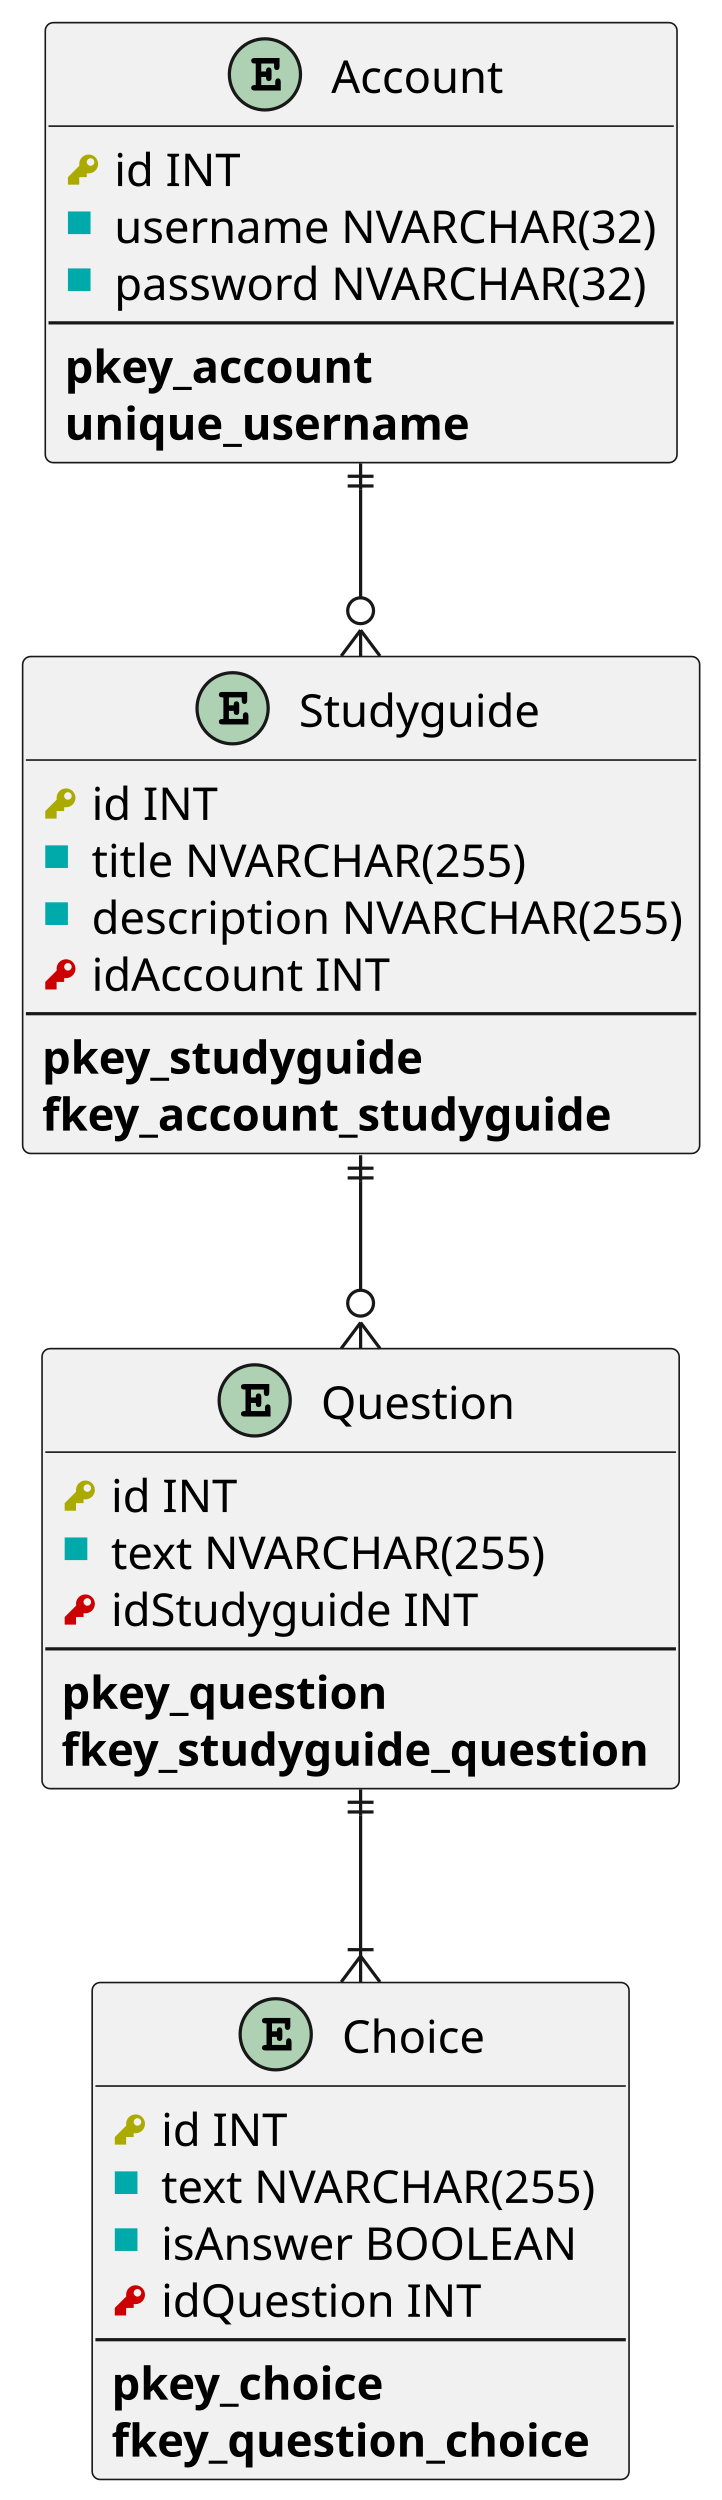
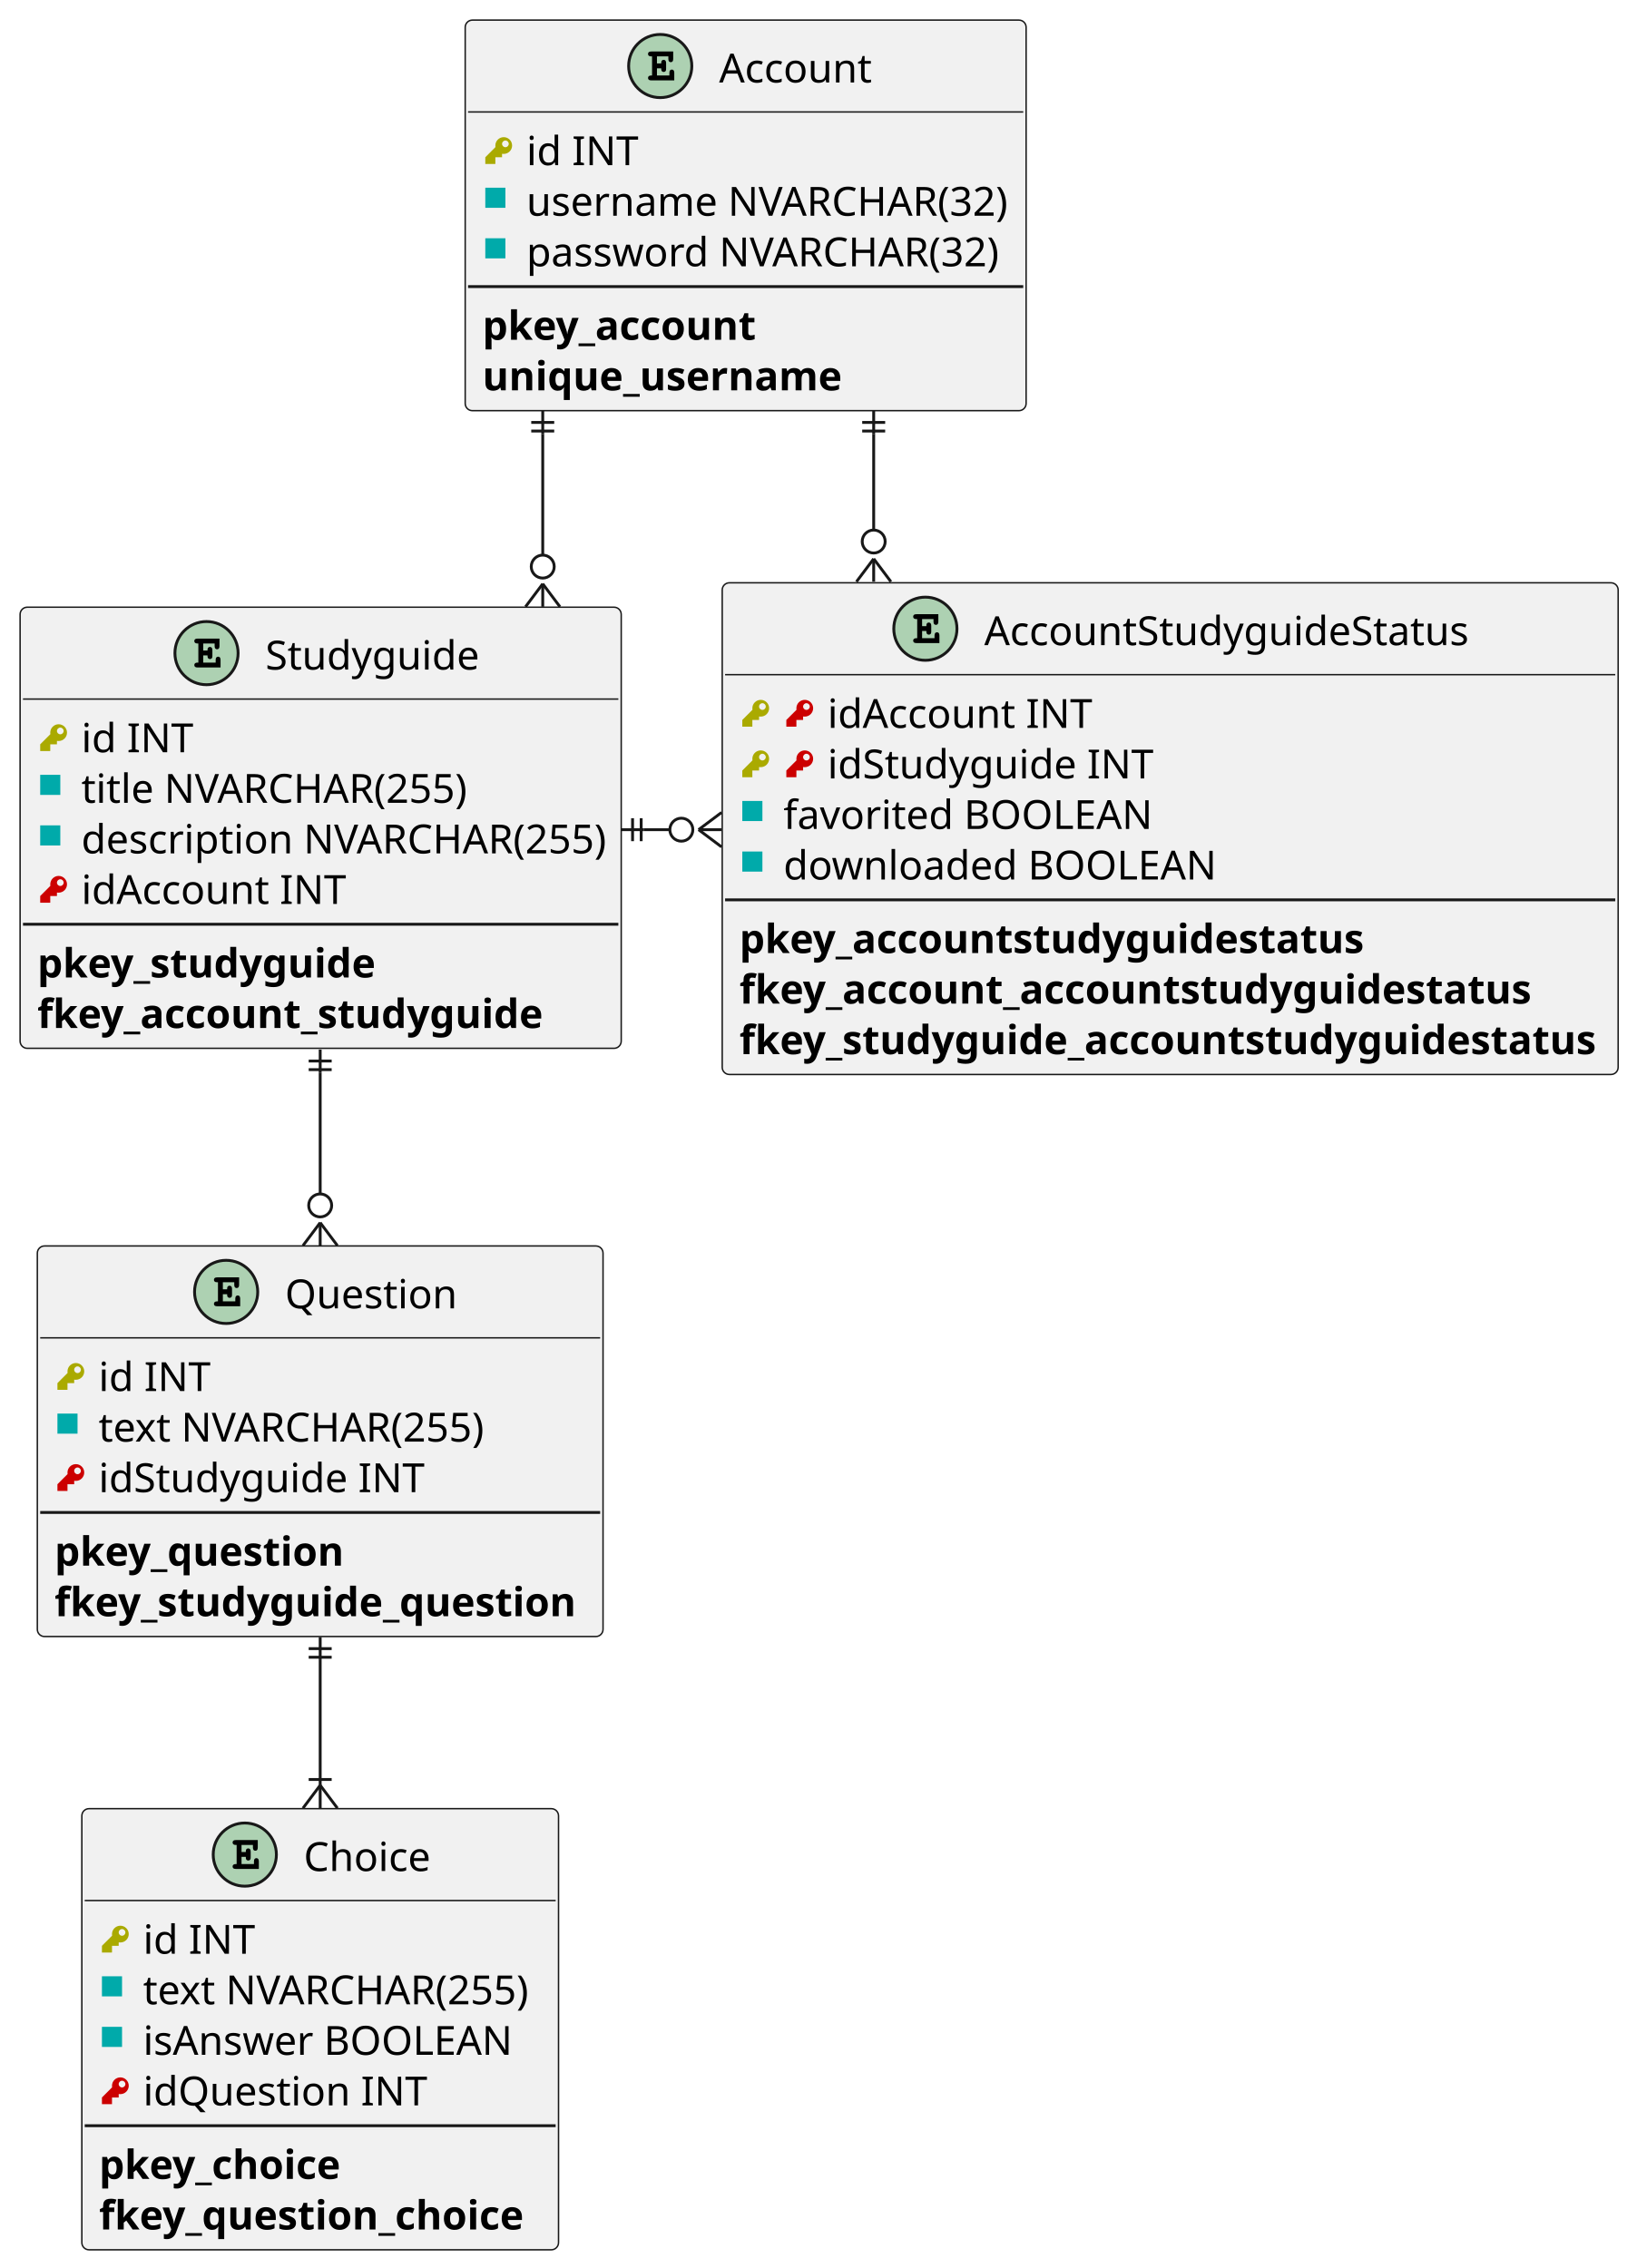
- <svg xmlns="http://www.w3.org/2000/svg" contentStyleType="text/css" height="773px" preserveAspectRatio="none" style="width:223px;height:773px;background:#FFFFFF;" version="1.1" viewBox="0 0 223 773" width="223px" zoomAndPan="magnify">
+ <svg xmlns="http://www.w3.org/2000/svg" contentStyleType="text/css" height="790px" preserveAspectRatio="none" style="width:570px;height:790px;background:#FFFFFF;" version="1.1" viewBox="0 0 570 790" width="570px" zoomAndPan="magnify">
  <defs />
  <g>
    <g id="elem_Account">
-       <rect codeLine="7" fill="#F1F1F1" height="136.047" id="Account" rx="2.5" ry="2.5" style="stroke:#181818;stroke-width:0.5;" width="195.333" x="14" y="7" />
-       <ellipse cx="81.917" cy="23" fill="#ADD1B2" rx="11" ry="11" style="stroke:#181818;stroke-width:1.0;" />
-       <path d="M80.776,23.797 L80.776,26.297 L85.104,26.297 L85.104,25.375 Q85.104,24.766 85.338,24.5 Q85.588,24.234 85.963,24.234 Q86.338,24.234 86.573,24.5 Q86.807,24.766 86.807,25.375 L86.807,28 L78.807,28 Q78.182,28 77.917,27.766 Q77.667,27.531 77.667,27.141 Q77.667,26.766 77.932,26.531 Q78.198,26.297 78.807,26.297 L79.073,26.297 L79.073,19.641 L78.807,19.641 Q78.182,19.641 77.917,19.406 Q77.667,19.172 77.667,18.781 Q77.667,18.406 77.917,18.172 Q78.182,17.938 78.807,17.938 L86.432,17.938 L86.432,20.531 Q86.432,21.141 86.198,21.406 Q85.979,21.656 85.588,21.656 Q85.213,21.656 84.979,21.406 Q84.745,21.141 84.745,20.531 L84.745,19.641 L80.776,19.641 L80.776,22.094 L82.26,22.094 Q82.26,21.438 82.385,21.25 Q82.651,20.844 83.12,20.844 Q83.495,20.844 83.729,21.109 Q83.963,21.359 83.963,21.969 L83.963,23.938 Q83.963,24.484 83.838,24.672 Q83.573,25.062 83.12,25.062 Q82.651,25.062 82.385,24.656 Q82.26,24.469 82.26,23.797 L80.776,23.797 Z " fill="#000000" />
-       <text fill="#000000" font-family="sans-serif" font-size="14" lengthAdjust="spacing" textLength="51" x="102.417" y="28.729">Account</text>
-       <line style="stroke:#181818;stroke-width:0.5;" x1="15" x2="208.333" y1="39" y2="39" />
-       <path d="M27.417,47.776 C25.807,47.776 24.5,49.083 24.5,50.693 C24.5,50.879 24.5,51.066 24.535,51.241 L21,54.776 L21,57.109 L24.5,57.109 L24.5,54.776 L26.833,54.776 L26.833,53.609 L26.868,53.574 C27.043,53.609 27.23,53.609 27.417,53.609 C29.027,53.609 30.333,52.303 30.333,50.693 C30.333,49.083 29.027,47.776 27.417,47.776 M28,48.943 C28.642,48.943 29.167,49.468 29.167,50.109 C29.167,50.751 28.642,51.276 28,51.276 C27.358,51.276 26.833,50.751 26.833,50.109 C26.833,49.468 27.358,48.943 28,48.943 " fill="#AAAA00" style="stroke:;stroke-width:0.0;stroke-dasharray:;" />
-       <text fill="#000000" font-family="sans-serif" font-size="14" lengthAdjust="spacing" textLength="36" x="35.333" y="57.533">id INT</text>
-       <path d="M21,65.385 L21,72.385 L28,72.385 L28,65.385 L21,65.385 " fill="#00AAAA" style="stroke:;stroke-width:0.0;stroke-dasharray:;" />
-       <text fill="#000000" font-family="sans-serif" font-size="14" lengthAdjust="spacing" textLength="168" x="35.333" y="75.143">username NVARCHAR(32)</text>
-       <path d="M21,82.995 L21,89.995 L28,89.995 L28,82.995 L21,82.995 " fill="#00AAAA" style="stroke:;stroke-width:0.0;stroke-dasharray:;" />
-       <text fill="#000000" font-family="sans-serif" font-size="14" lengthAdjust="spacing" textLength="165" x="35.333" y="92.752">password NVARCHAR(32)</text>
-       <line style="stroke:#181818;stroke-width:1.0;" x1="15" x2="208.333" y1="99.828" y2="99.828" />
-       <text fill="#000000" font-family="sans-serif" font-size="14" font-weight="bold" lengthAdjust="spacing" textLength="97" x="20" y="118.361">pkey_account</text>
-       <text fill="#000000" font-family="sans-serif" font-size="14" font-weight="bold" lengthAdjust="spacing" textLength="127" x="20" y="135.971">unique_username</text>
+       <rect codeLine="7" fill="#F1F1F1" height="136.047" id="Account" rx="2.5" ry="2.5" style="stroke:#181818;stroke-width:0.5;" width="195.333" x="162" y="7" />
+       <ellipse cx="229.917" cy="23" fill="#ADD1B2" rx="11" ry="11" style="stroke:#181818;stroke-width:1.0;" />
+       <path d="M228.776,23.797 L228.776,26.297 L233.104,26.297 L233.104,25.375 Q233.104,24.766 233.339,24.5 Q233.589,24.234 233.964,24.234 Q234.339,24.234 234.573,24.5 Q234.807,24.766 234.807,25.375 L234.807,28 L226.807,28 Q226.182,28 225.917,27.766 Q225.667,27.531 225.667,27.141 Q225.667,26.766 225.932,26.531 Q226.198,26.297 226.807,26.297 L227.073,26.297 L227.073,19.641 L226.807,19.641 Q226.182,19.641 225.917,19.406 Q225.667,19.172 225.667,18.781 Q225.667,18.406 225.917,18.172 Q226.182,17.938 226.807,17.938 L234.432,17.938 L234.432,20.531 Q234.432,21.141 234.198,21.406 Q233.979,21.656 233.589,21.656 Q233.214,21.656 232.979,21.406 Q232.745,21.141 232.745,20.531 L232.745,19.641 L228.776,19.641 L228.776,22.094 L230.26,22.094 Q230.26,21.438 230.385,21.25 Q230.651,20.844 231.12,20.844 Q231.495,20.844 231.729,21.109 Q231.964,21.359 231.964,21.969 L231.964,23.938 Q231.964,24.484 231.839,24.672 Q231.573,25.062 231.12,25.062 Q230.651,25.062 230.385,24.656 Q230.26,24.469 230.26,23.797 L228.776,23.797 Z " fill="#000000" />
+       <text fill="#000000" font-family="sans-serif" font-size="14" lengthAdjust="spacing" textLength="51" x="250.417" y="28.729">Account</text>
+       <line style="stroke:#181818;stroke-width:0.5;" x1="163" x2="356.333" y1="39" y2="39" />
+       <path d="M175.417,47.776 C173.807,47.776 172.5,49.083 172.5,50.693 C172.5,50.879 172.5,51.066 172.535,51.241 L169,54.776 L169,57.109 L172.5,57.109 L172.5,54.776 L174.833,54.776 L174.833,53.609 L174.868,53.574 C175.043,53.609 175.23,53.609 175.417,53.609 C177.027,53.609 178.333,52.303 178.333,50.693 C178.333,49.083 177.027,47.776 175.417,47.776 M176,48.943 C176.642,48.943 177.167,49.468 177.167,50.109 C177.167,50.751 176.642,51.276 176,51.276 C175.358,51.276 174.833,50.751 174.833,50.109 C174.833,49.468 175.358,48.943 176,48.943 " fill="#AAAA00" style="stroke:;stroke-width:0.0;stroke-dasharray:;" />
+       <text fill="#000000" font-family="sans-serif" font-size="14" lengthAdjust="spacing" textLength="36" x="183.333" y="57.533">id INT</text>
+       <path d="M169,65.385 L169,72.385 L176,72.385 L176,65.385 L169,65.385 " fill="#00AAAA" style="stroke:;stroke-width:0.0;stroke-dasharray:;" />
+       <text fill="#000000" font-family="sans-serif" font-size="14" lengthAdjust="spacing" textLength="168" x="183.333" y="75.143">username NVARCHAR(32)</text>
+       <path d="M169,82.995 L169,89.995 L176,89.995 L176,82.995 L169,82.995 " fill="#00AAAA" style="stroke:;stroke-width:0.0;stroke-dasharray:;" />
+       <text fill="#000000" font-family="sans-serif" font-size="14" lengthAdjust="spacing" textLength="165" x="183.333" y="92.752">password NVARCHAR(32)</text>
+       <line style="stroke:#181818;stroke-width:1.0;" x1="163" x2="356.333" y1="99.828" y2="99.828" />
+       <text fill="#000000" font-family="sans-serif" font-size="14" font-weight="bold" lengthAdjust="spacing" textLength="97" x="168" y="118.361">pkey_account</text>
+       <text fill="#000000" font-family="sans-serif" font-size="14" font-weight="bold" lengthAdjust="spacing" textLength="127" x="168" y="135.971">unique_username</text>
+     </g>
+     <g id="elem_AccountStudyguideStatus">
+       <rect codeLine="16" fill="#F1F1F1" height="171.266" id="AccountStudyguideStatus" rx="2.5" ry="2.5" style="stroke:#181818;stroke-width:0.5;" width="312" x="251.5" y="203" />
+       <ellipse cx="322.25" cy="219" fill="#ADD1B2" rx="11" ry="11" style="stroke:#181818;stroke-width:1.0;" />
+       <path d="M321.109,219.797 L321.109,222.297 L325.438,222.297 L325.438,221.375 Q325.438,220.766 325.672,220.5 Q325.922,220.234 326.297,220.234 Q326.672,220.234 326.906,220.5 Q327.141,220.766 327.141,221.375 L327.141,224 L319.141,224 Q318.516,224 318.25,223.766 Q318,223.531 318,223.141 Q318,222.766 318.266,222.531 Q318.531,222.297 319.141,222.297 L319.406,222.297 L319.406,215.641 L319.141,215.641 Q318.516,215.641 318.25,215.406 Q318,215.172 318,214.781 Q318,214.406 318.25,214.172 Q318.516,213.938 319.141,213.938 L326.766,213.938 L326.766,216.531 Q326.766,217.141 326.531,217.406 Q326.312,217.656 325.922,217.656 Q325.547,217.656 325.312,217.406 Q325.078,217.141 325.078,216.531 L325.078,215.641 L321.109,215.641 L321.109,218.094 L322.594,218.094 Q322.594,217.438 322.719,217.25 Q322.984,216.844 323.453,216.844 Q323.828,216.844 324.062,217.109 Q324.297,217.359 324.297,217.969 L324.297,219.938 Q324.297,220.484 324.172,220.672 Q323.906,221.062 323.453,221.062 Q322.984,221.062 322.719,220.656 Q322.594,220.469 322.594,219.797 L321.109,219.797 Z " fill="#000000" />
+       <text fill="#000000" font-family="sans-serif" font-size="14" lengthAdjust="spacing" textLength="162" x="342.75" y="224.728">AccountStudyguideStatus</text>
+       <line style="stroke:#181818;stroke-width:0.5;" x1="252.5" x2="562.5" y1="235" y2="235" />
+       <path d="M264.917,243.776 C263.307,243.776 262,245.083 262,246.693 C262,246.879 262,247.066 262.035,247.241 L258.5,250.776 L258.5,253.109 L262,253.109 L262,250.776 L264.333,250.776 L264.333,249.609 L264.368,249.574 C264.543,249.609 264.73,249.609 264.917,249.609 C266.527,249.609 267.833,248.303 267.833,246.693 C267.833,245.083 266.527,243.776 264.917,243.776 M265.5,244.943 C266.142,244.943 266.667,245.468 266.667,246.109 C266.667,246.751 266.142,247.276 265.5,247.276 C264.858,247.276 264.333,246.751 264.333,246.109 C264.333,245.468 264.858,244.943 265.5,244.943 " fill="#AAAA00" style="stroke:;stroke-width:0.0;stroke-dasharray:;" />
+       <text fill="#000000" font-family="sans-serif" font-size="14" lengthAdjust="spacing" textLength="4" x="268.833" y="253.533"> </text>
+       <path d="M280.25,243.776 C278.64,243.776 277.333,245.083 277.333,246.693 C277.333,246.879 277.333,247.066 277.368,247.241 L273.833,250.776 L273.833,253.109 L277.333,253.109 L277.333,250.776 L279.667,250.776 L279.667,249.609 L279.702,249.574 C279.877,249.609 280.063,249.609 280.25,249.609 C281.86,249.609 283.167,248.303 283.167,246.693 C283.167,245.083 281.86,243.776 280.25,243.776 M280.833,244.943 C281.475,244.943 282,245.468 282,246.109 C282,246.751 281.475,247.276 280.833,247.276 C280.192,247.276 279.667,246.751 279.667,246.109 C279.667,245.468 280.192,244.943 280.833,244.943 " fill="#CC0000" style="stroke:;stroke-width:0.0;stroke-dasharray:;" />
+       <text fill="#000000" font-family="sans-serif" font-size="14" lengthAdjust="spacing" textLength="87" x="288.167" y="253.533">idAccount INT</text>
+       <path d="M264.917,261.385 C263.307,261.385 262,262.692 262,264.302 C262,264.489 262,264.675 262.035,264.85 L258.5,268.385 L258.5,270.719 L262,270.719 L262,268.385 L264.333,268.385 L264.333,267.219 L264.368,267.184 C264.543,267.219 264.73,267.219 264.917,267.219 C266.527,267.219 267.833,265.912 267.833,264.302 C267.833,262.692 266.527,261.385 264.917,261.385 M265.5,262.552 C266.142,262.552 266.667,263.077 266.667,263.719 C266.667,264.36 266.142,264.885 265.5,264.885 C264.858,264.885 264.333,264.36 264.333,263.719 C264.333,263.077 264.858,262.552 265.5,262.552 " fill="#AAAA00" style="stroke:;stroke-width:0.0;stroke-dasharray:;" />
+       <text fill="#000000" font-family="sans-serif" font-size="14" lengthAdjust="spacing" textLength="4" x="268.833" y="271.143"> </text>
+       <path d="M280.25,261.385 C278.64,261.385 277.333,262.692 277.333,264.302 C277.333,264.489 277.333,264.675 277.368,264.85 L273.833,268.385 L273.833,270.719 L277.333,270.719 L277.333,268.385 L279.667,268.385 L279.667,267.219 L279.702,267.184 C279.877,267.219 280.063,267.219 280.25,267.219 C281.86,267.219 283.167,265.912 283.167,264.302 C283.167,262.692 281.86,261.385 280.25,261.385 M280.833,262.552 C281.475,262.552 282,263.077 282,263.719 C282,264.36 281.475,264.885 280.833,264.885 C280.192,264.885 279.667,264.36 279.667,263.719 C279.667,263.077 280.192,262.552 280.833,262.552 " fill="#CC0000" style="stroke:;stroke-width:0.0;stroke-dasharray:;" />
+       <text fill="#000000" font-family="sans-serif" font-size="14" lengthAdjust="spacing" textLength="107" x="288.167" y="271.143">idStudyguide INT</text>
+       <path d="M258.5,278.995 L258.5,285.995 L265.5,285.995 L265.5,278.995 L258.5,278.995 " fill="#00AAAA" style="stroke:;stroke-width:0.0;stroke-dasharray:;" />
+       <text fill="#000000" font-family="sans-serif" font-size="14" lengthAdjust="spacing" textLength="125" x="272.833" y="288.752">favorited BOOLEAN</text>
+       <path d="M258.5,296.604 L258.5,303.604 L265.5,303.604 L265.5,296.604 L258.5,296.604 " fill="#00AAAA" style="stroke:;stroke-width:0.0;stroke-dasharray:;" />
+       <text fill="#000000" font-family="sans-serif" font-size="14" lengthAdjust="spacing" textLength="146" x="272.833" y="306.361">downloaded BOOLEAN</text>
+       <line style="stroke:#181818;stroke-width:1.0;" x1="252.5" x2="562.5" y1="313.438" y2="313.438" />
+       <text fill="#000000" font-family="sans-serif" font-size="14" font-weight="bold" lengthAdjust="spacing" textLength="218" x="257.5" y="331.971">pkey_accountstudyguidestatus</text>
+       <text fill="#000000" font-family="sans-serif" font-size="14" font-weight="bold" lengthAdjust="spacing" textLength="278" x="257.5" y="349.58">fkey_account_accountstudyguidestatus</text>
+       <text fill="#000000" font-family="sans-serif" font-size="14" font-weight="bold" lengthAdjust="spacing" textLength="300" x="257.5" y="367.19">fkey_studyguide_accountstudyguidestatus</text>
    </g>
    <g id="elem_Studyguide">
-       <rect codeLine="16" fill="#F1F1F1" height="153.656" id="Studyguide" rx="2.5" ry="2.5" style="stroke:#181818;stroke-width:0.5;" width="209.333" x="7" y="203" />
-       <ellipse cx="71.917" cy="219" fill="#ADD1B2" rx="11" ry="11" style="stroke:#181818;stroke-width:1.0;" />
-       <path d="M70.776,219.797 L70.776,222.297 L75.104,222.297 L75.104,221.375 Q75.104,220.766 75.338,220.5 Q75.588,220.234 75.963,220.234 Q76.338,220.234 76.573,220.5 Q76.807,220.766 76.807,221.375 L76.807,224 L68.807,224 Q68.182,224 67.917,223.766 Q67.667,223.531 67.667,223.141 Q67.667,222.766 67.932,222.531 Q68.198,222.297 68.807,222.297 L69.073,222.297 L69.073,215.641 L68.807,215.641 Q68.182,215.641 67.917,215.406 Q67.667,215.172 67.667,214.781 Q67.667,214.406 67.917,214.172 Q68.182,213.938 68.807,213.938 L76.432,213.938 L76.432,216.531 Q76.432,217.141 76.198,217.406 Q75.979,217.656 75.588,217.656 Q75.213,217.656 74.979,217.406 Q74.745,217.141 74.745,216.531 L74.745,215.641 L70.776,215.641 L70.776,218.094 L72.26,218.094 Q72.26,217.438 72.385,217.25 Q72.651,216.844 73.12,216.844 Q73.495,216.844 73.729,217.109 Q73.963,217.359 73.963,217.969 L73.963,219.938 Q73.963,220.484 73.838,220.672 Q73.573,221.062 73.12,221.062 Q72.651,221.062 72.385,220.656 Q72.26,220.469 72.26,219.797 L70.776,219.797 Z " fill="#000000" />
-       <text fill="#000000" font-family="sans-serif" font-size="14" lengthAdjust="spacing" textLength="71" x="92.417" y="224.728">Studyguide</text>
-       <line style="stroke:#181818;stroke-width:0.5;" x1="8" x2="215.333" y1="235" y2="235" />
-       <path d="M20.417,243.776 C18.807,243.776 17.5,245.083 17.5,246.693 C17.5,246.879 17.5,247.066 17.535,247.241 L14,250.776 L14,253.109 L17.5,253.109 L17.5,250.776 L19.833,250.776 L19.833,249.609 L19.868,249.574 C20.043,249.609 20.23,249.609 20.417,249.609 C22.027,249.609 23.333,248.303 23.333,246.693 C23.333,245.083 22.027,243.776 20.417,243.776 M21,244.943 C21.642,244.943 22.167,245.468 22.167,246.109 C22.167,246.751 21.642,247.276 21,247.276 C20.358,247.276 19.833,246.751 19.833,246.109 C19.833,245.468 20.358,244.943 21,244.943 " fill="#AAAA00" style="stroke:;stroke-width:0.0;stroke-dasharray:;" />
-       <text fill="#000000" font-family="sans-serif" font-size="14" lengthAdjust="spacing" textLength="36" x="28.333" y="253.533">id INT</text>
-       <path d="M14,261.385 L14,268.385 L21,268.385 L21,261.385 L14,261.385 " fill="#00AAAA" style="stroke:;stroke-width:0.0;stroke-dasharray:;" />
-       <text fill="#000000" font-family="sans-serif" font-size="14" lengthAdjust="spacing" textLength="135" x="28.333" y="271.143">title NVARCHAR(255)</text>
-       <path d="M14,278.995 L14,285.995 L21,285.995 L21,278.995 L14,278.995 " fill="#00AAAA" style="stroke:;stroke-width:0.0;stroke-dasharray:;" />
-       <text fill="#000000" font-family="sans-serif" font-size="14" lengthAdjust="spacing" textLength="182" x="28.333" y="288.752">description NVARCHAR(255)</text>
-       <path d="M20.417,296.604 C18.807,296.604 17.5,297.911 17.5,299.521 C17.5,299.707 17.5,299.894 17.535,300.069 L14,303.604 L14,305.938 L17.5,305.938 L17.5,303.604 L19.833,303.604 L19.833,302.438 L19.868,302.402 C20.043,302.438 20.23,302.438 20.417,302.438 C22.027,302.438 23.333,301.131 23.333,299.521 C23.333,297.911 22.027,296.604 20.417,296.604 M21,297.771 C21.642,297.771 22.167,298.296 22.167,298.938 C22.167,299.579 21.642,300.104 21,300.104 C20.358,300.104 19.833,299.579 19.833,298.938 C19.833,298.296 20.358,297.771 21,297.771 " fill="#CC0000" style="stroke:;stroke-width:0.0;stroke-dasharray:;" />
-       <text fill="#000000" font-family="sans-serif" font-size="14" lengthAdjust="spacing" textLength="87" x="28.333" y="306.361">idAccount INT</text>
-       <line style="stroke:#181818;stroke-width:1.0;" x1="8" x2="215.333" y1="313.438" y2="313.438" />
-       <text fill="#000000" font-family="sans-serif" font-size="14" font-weight="bold" lengthAdjust="spacing" textLength="119" x="13" y="331.971">pkey_studyguide</text>
-       <text fill="#000000" font-family="sans-serif" font-size="14" font-weight="bold" lengthAdjust="spacing" textLength="179" x="13" y="349.58">fkey_account_studyguide</text>
+       <rect codeLine="27" fill="#F1F1F1" height="153.656" id="Studyguide" rx="2.5" ry="2.5" style="stroke:#181818;stroke-width:0.5;" width="209.333" x="7" y="211.5" />
+       <ellipse cx="71.917" cy="227.5" fill="#ADD1B2" rx="11" ry="11" style="stroke:#181818;stroke-width:1.0;" />
+       <path d="M70.776,228.297 L70.776,230.797 L75.104,230.797 L75.104,229.875 Q75.104,229.266 75.338,229 Q75.588,228.734 75.963,228.734 Q76.338,228.734 76.573,229 Q76.807,229.266 76.807,229.875 L76.807,232.5 L68.807,232.5 Q68.182,232.5 67.917,232.266 Q67.667,232.031 67.667,231.641 Q67.667,231.266 67.932,231.031 Q68.198,230.797 68.807,230.797 L69.073,230.797 L69.073,224.141 L68.807,224.141 Q68.182,224.141 67.917,223.906 Q67.667,223.672 67.667,223.281 Q67.667,222.906 67.917,222.672 Q68.182,222.438 68.807,222.438 L76.432,222.438 L76.432,225.031 Q76.432,225.641 76.198,225.906 Q75.979,226.156 75.588,226.156 Q75.213,226.156 74.979,225.906 Q74.745,225.641 74.745,225.031 L74.745,224.141 L70.776,224.141 L70.776,226.594 L72.26,226.594 Q72.26,225.938 72.385,225.75 Q72.651,225.344 73.12,225.344 Q73.495,225.344 73.729,225.609 Q73.963,225.859 73.963,226.469 L73.963,228.438 Q73.963,228.984 73.838,229.172 Q73.573,229.562 73.12,229.562 Q72.651,229.562 72.385,229.156 Q72.26,228.969 72.26,228.297 L70.776,228.297 Z " fill="#000000" />
+       <text fill="#000000" font-family="sans-serif" font-size="14" lengthAdjust="spacing" textLength="71" x="92.417" y="233.228">Studyguide</text>
+       <line style="stroke:#181818;stroke-width:0.5;" x1="8" x2="215.333" y1="243.5" y2="243.5" />
+       <path d="M20.417,252.276 C18.807,252.276 17.5,253.583 17.5,255.193 C17.5,255.379 17.5,255.566 17.535,255.741 L14,259.276 L14,261.609 L17.5,261.609 L17.5,259.276 L19.833,259.276 L19.833,258.109 L19.868,258.074 C20.043,258.109 20.23,258.109 20.417,258.109 C22.027,258.109 23.333,256.803 23.333,255.193 C23.333,253.583 22.027,252.276 20.417,252.276 M21,253.443 C21.642,253.443 22.167,253.968 22.167,254.609 C22.167,255.251 21.642,255.776 21,255.776 C20.358,255.776 19.833,255.251 19.833,254.609 C19.833,253.968 20.358,253.443 21,253.443 " fill="#AAAA00" style="stroke:;stroke-width:0.0;stroke-dasharray:;" />
+       <text fill="#000000" font-family="sans-serif" font-size="14" lengthAdjust="spacing" textLength="36" x="28.333" y="262.033">id INT</text>
+       <path d="M14,269.885 L14,276.885 L21,276.885 L21,269.885 L14,269.885 " fill="#00AAAA" style="stroke:;stroke-width:0.0;stroke-dasharray:;" />
+       <text fill="#000000" font-family="sans-serif" font-size="14" lengthAdjust="spacing" textLength="135" x="28.333" y="279.643">title NVARCHAR(255)</text>
+       <path d="M14,287.495 L14,294.495 L21,294.495 L21,287.495 L14,287.495 " fill="#00AAAA" style="stroke:;stroke-width:0.0;stroke-dasharray:;" />
+       <text fill="#000000" font-family="sans-serif" font-size="14" lengthAdjust="spacing" textLength="182" x="28.333" y="297.252">description NVARCHAR(255)</text>
+       <path d="M20.417,305.104 C18.807,305.104 17.5,306.411 17.5,308.021 C17.5,308.207 17.5,308.394 17.535,308.569 L14,312.104 L14,314.438 L17.5,314.438 L17.5,312.104 L19.833,312.104 L19.833,310.938 L19.868,310.902 C20.043,310.938 20.23,310.938 20.417,310.938 C22.027,310.938 23.333,309.631 23.333,308.021 C23.333,306.411 22.027,305.104 20.417,305.104 M21,306.271 C21.642,306.271 22.167,306.796 22.167,307.438 C22.167,308.079 21.642,308.604 21,308.604 C20.358,308.604 19.833,308.079 19.833,307.438 C19.833,306.796 20.358,306.271 21,306.271 " fill="#CC0000" style="stroke:;stroke-width:0.0;stroke-dasharray:;" />
+       <text fill="#000000" font-family="sans-serif" font-size="14" lengthAdjust="spacing" textLength="87" x="28.333" y="314.861">idAccount INT</text>
+       <line style="stroke:#181818;stroke-width:1.0;" x1="8" x2="215.333" y1="321.938" y2="321.938" />
+       <text fill="#000000" font-family="sans-serif" font-size="14" font-weight="bold" lengthAdjust="spacing" textLength="119" x="13" y="340.471">pkey_studyguide</text>
+       <text fill="#000000" font-family="sans-serif" font-size="14" font-weight="bold" lengthAdjust="spacing" textLength="179" x="13" y="358.08">fkey_account_studyguide</text>
    </g>
    <g id="elem_Question">
-       <rect codeLine="26" fill="#F1F1F1" height="136.047" id="Question" rx="2.5" ry="2.5" style="stroke:#181818;stroke-width:0.5;" width="197" x="13" y="417" />
-       <ellipse cx="78.75" cy="433" fill="#ADD1B2" rx="11" ry="11" style="stroke:#181818;stroke-width:1.0;" />
-       <path d="M77.609,433.797 L77.609,436.297 L81.938,436.297 L81.938,435.375 Q81.938,434.766 82.172,434.5 Q82.422,434.234 82.797,434.234 Q83.172,434.234 83.406,434.5 Q83.641,434.766 83.641,435.375 L83.641,438 L75.641,438 Q75.016,438 74.75,437.766 Q74.5,437.531 74.5,437.141 Q74.5,436.766 74.766,436.531 Q75.031,436.297 75.641,436.297 L75.906,436.297 L75.906,429.641 L75.641,429.641 Q75.016,429.641 74.75,429.406 Q74.5,429.172 74.5,428.781 Q74.5,428.406 74.75,428.172 Q75.016,427.938 75.641,427.938 L83.266,427.938 L83.266,430.531 Q83.266,431.141 83.031,431.406 Q82.812,431.656 82.422,431.656 Q82.047,431.656 81.812,431.406 Q81.578,431.141 81.578,430.531 L81.578,429.641 L77.609,429.641 L77.609,432.094 L79.094,432.094 Q79.094,431.438 79.219,431.25 Q79.484,430.844 79.953,430.844 Q80.328,430.844 80.562,431.109 Q80.797,431.359 80.797,431.969 L80.797,433.938 Q80.797,434.484 80.672,434.672 Q80.406,435.062 79.953,435.062 Q79.484,435.062 79.219,434.656 Q79.094,434.469 79.094,433.797 L77.609,433.797 Z " fill="#000000" />
-       <text fill="#000000" font-family="sans-serif" font-size="14" lengthAdjust="spacing" textLength="57" x="99.25" y="438.728">Question</text>
-       <line style="stroke:#181818;stroke-width:0.5;" x1="14" x2="209" y1="449" y2="449" />
-       <path d="M26.417,457.776 C24.807,457.776 23.5,459.083 23.5,460.693 C23.5,460.879 23.5,461.066 23.535,461.241 L20,464.776 L20,467.109 L23.5,467.109 L23.5,464.776 L25.833,464.776 L25.833,463.609 L25.868,463.574 C26.043,463.609 26.23,463.609 26.417,463.609 C28.027,463.609 29.333,462.303 29.333,460.693 C29.333,459.083 28.027,457.776 26.417,457.776 M27,458.943 C27.642,458.943 28.167,459.468 28.167,460.109 C28.167,460.751 27.642,461.276 27,461.276 C26.358,461.276 25.833,460.751 25.833,460.109 C25.833,459.468 26.358,458.943 27,458.943 " fill="#AAAA00" style="stroke:;stroke-width:0.0;stroke-dasharray:;" />
-       <text fill="#000000" font-family="sans-serif" font-size="14" lengthAdjust="spacing" textLength="36" x="34.333" y="467.533">id INT</text>
-       <path d="M20,475.385 L20,482.385 L27,482.385 L27,475.385 L20,475.385 " fill="#00AAAA" style="stroke:;stroke-width:0.0;stroke-dasharray:;" />
-       <text fill="#000000" font-family="sans-serif" font-size="14" lengthAdjust="spacing" textLength="135" x="34.333" y="485.143">text NVARCHAR(255)</text>
-       <path d="M26.417,492.995 C24.807,492.995 23.5,494.301 23.5,495.911 C23.5,496.098 23.5,496.285 23.535,496.46 L20,499.995 L20,502.328 L23.5,502.328 L23.5,499.995 L25.833,499.995 L25.833,498.828 L25.868,498.793 C26.043,498.828 26.23,498.828 26.417,498.828 C28.027,498.828 29.333,497.522 29.333,495.911 C29.333,494.301 28.027,492.995 26.417,492.995 M27,494.161 C27.642,494.161 28.167,494.687 28.167,495.328 C28.167,495.97 27.642,496.495 27,496.495 C26.358,496.495 25.833,495.97 25.833,495.328 C25.833,494.687 26.358,494.161 27,494.161 " fill="#CC0000" style="stroke:;stroke-width:0.0;stroke-dasharray:;" />
-       <text fill="#000000" font-family="sans-serif" font-size="14" lengthAdjust="spacing" textLength="107" x="34.333" y="502.752">idStudyguide INT</text>
-       <line style="stroke:#181818;stroke-width:1.0;" x1="14" x2="209" y1="509.828" y2="509.828" />
-       <text fill="#000000" font-family="sans-serif" font-size="14" font-weight="bold" lengthAdjust="spacing" textLength="103" x="19" y="528.361">pkey_question</text>
-       <text fill="#000000" font-family="sans-serif" font-size="14" font-weight="bold" lengthAdjust="spacing" textLength="185" x="19" y="545.971">fkey_studyguide_question</text>
+       <rect codeLine="37" fill="#F1F1F1" height="136.047" id="Question" rx="2.5" ry="2.5" style="stroke:#181818;stroke-width:0.5;" width="197" x="13" y="434" />
+       <ellipse cx="78.75" cy="450" fill="#ADD1B2" rx="11" ry="11" style="stroke:#181818;stroke-width:1.0;" />
+       <path d="M77.609,450.797 L77.609,453.297 L81.938,453.297 L81.938,452.375 Q81.938,451.766 82.172,451.5 Q82.422,451.234 82.797,451.234 Q83.172,451.234 83.406,451.5 Q83.641,451.766 83.641,452.375 L83.641,455 L75.641,455 Q75.016,455 74.75,454.766 Q74.5,454.531 74.5,454.141 Q74.5,453.766 74.766,453.531 Q75.031,453.297 75.641,453.297 L75.906,453.297 L75.906,446.641 L75.641,446.641 Q75.016,446.641 74.75,446.406 Q74.5,446.172 74.5,445.781 Q74.5,445.406 74.75,445.172 Q75.016,444.938 75.641,444.938 L83.266,444.938 L83.266,447.531 Q83.266,448.141 83.031,448.406 Q82.812,448.656 82.422,448.656 Q82.047,448.656 81.812,448.406 Q81.578,448.141 81.578,447.531 L81.578,446.641 L77.609,446.641 L77.609,449.094 L79.094,449.094 Q79.094,448.438 79.219,448.25 Q79.484,447.844 79.953,447.844 Q80.328,447.844 80.562,448.109 Q80.797,448.359 80.797,448.969 L80.797,450.938 Q80.797,451.484 80.672,451.672 Q80.406,452.062 79.953,452.062 Q79.484,452.062 79.219,451.656 Q79.094,451.469 79.094,450.797 L77.609,450.797 Z " fill="#000000" />
+       <text fill="#000000" font-family="sans-serif" font-size="14" lengthAdjust="spacing" textLength="57" x="99.25" y="455.728">Question</text>
+       <line style="stroke:#181818;stroke-width:0.5;" x1="14" x2="209" y1="466" y2="466" />
+       <path d="M26.417,474.776 C24.807,474.776 23.5,476.083 23.5,477.693 C23.5,477.879 23.5,478.066 23.535,478.241 L20,481.776 L20,484.109 L23.5,484.109 L23.5,481.776 L25.833,481.776 L25.833,480.609 L25.868,480.574 C26.043,480.609 26.23,480.609 26.417,480.609 C28.027,480.609 29.333,479.303 29.333,477.693 C29.333,476.083 28.027,474.776 26.417,474.776 M27,475.943 C27.642,475.943 28.167,476.468 28.167,477.109 C28.167,477.751 27.642,478.276 27,478.276 C26.358,478.276 25.833,477.751 25.833,477.109 C25.833,476.468 26.358,475.943 27,475.943 " fill="#AAAA00" style="stroke:;stroke-width:0.0;stroke-dasharray:;" />
+       <text fill="#000000" font-family="sans-serif" font-size="14" lengthAdjust="spacing" textLength="36" x="34.333" y="484.533">id INT</text>
+       <path d="M20,492.385 L20,499.385 L27,499.385 L27,492.385 L20,492.385 " fill="#00AAAA" style="stroke:;stroke-width:0.0;stroke-dasharray:;" />
+       <text fill="#000000" font-family="sans-serif" font-size="14" lengthAdjust="spacing" textLength="135" x="34.333" y="502.143">text NVARCHAR(255)</text>
+       <path d="M26.417,509.995 C24.807,509.995 23.5,511.301 23.5,512.912 C23.5,513.098 23.5,513.285 23.535,513.46 L20,516.995 L20,519.328 L23.5,519.328 L23.5,516.995 L25.833,516.995 L25.833,515.828 L25.868,515.793 C26.043,515.828 26.23,515.828 26.417,515.828 C28.027,515.828 29.333,514.521 29.333,512.912 C29.333,511.301 28.027,509.995 26.417,509.995 M27,511.161 C27.642,511.161 28.167,511.687 28.167,512.328 C28.167,512.97 27.642,513.495 27,513.495 C26.358,513.495 25.833,512.97 25.833,512.328 C25.833,511.687 26.358,511.161 27,511.161 " fill="#CC0000" style="stroke:;stroke-width:0.0;stroke-dasharray:;" />
+       <text fill="#000000" font-family="sans-serif" font-size="14" lengthAdjust="spacing" textLength="107" x="34.333" y="519.752">idStudyguide INT</text>
+       <line style="stroke:#181818;stroke-width:1.0;" x1="14" x2="209" y1="526.828" y2="526.828" />
+       <text fill="#000000" font-family="sans-serif" font-size="14" font-weight="bold" lengthAdjust="spacing" textLength="103" x="19" y="545.361">pkey_question</text>
+       <text fill="#000000" font-family="sans-serif" font-size="14" font-weight="bold" lengthAdjust="spacing" textLength="185" x="19" y="562.971">fkey_studyguide_question</text>
    </g>
    <g id="elem_Choice">
-       <rect codeLine="35" fill="#F1F1F1" height="153.656" id="Choice" rx="2.5" ry="2.5" style="stroke:#181818;stroke-width:0.5;" width="166" x="28.5" y="613" />
-       <ellipse cx="85.25" cy="629" fill="#ADD1B2" rx="11" ry="11" style="stroke:#181818;stroke-width:1.0;" />
-       <path d="M84.109,629.797 L84.109,632.297 L88.438,632.297 L88.438,631.375 Q88.438,630.766 88.672,630.5 Q88.922,630.234 89.297,630.234 Q89.672,630.234 89.906,630.5 Q90.141,630.766 90.141,631.375 L90.141,634 L82.141,634 Q81.516,634 81.25,633.766 Q81,633.531 81,633.141 Q81,632.766 81.266,632.531 Q81.531,632.297 82.141,632.297 L82.406,632.297 L82.406,625.641 L82.141,625.641 Q81.516,625.641 81.25,625.406 Q81,625.172 81,624.781 Q81,624.406 81.25,624.172 Q81.516,623.938 82.141,623.938 L89.766,623.938 L89.766,626.531 Q89.766,627.141 89.531,627.406 Q89.312,627.656 88.922,627.656 Q88.547,627.656 88.312,627.406 Q88.078,627.141 88.078,626.531 L88.078,625.641 L84.109,625.641 L84.109,628.094 L85.594,628.094 Q85.594,627.438 85.719,627.25 Q85.984,626.844 86.453,626.844 Q86.828,626.844 87.062,627.109 Q87.297,627.359 87.297,627.969 L87.297,629.938 Q87.297,630.484 87.172,630.672 Q86.906,631.062 86.453,631.062 Q85.984,631.062 85.719,630.656 Q85.594,630.469 85.594,629.797 L84.109,629.797 Z " fill="#000000" />
-       <text fill="#000000" font-family="sans-serif" font-size="14" lengthAdjust="spacing" textLength="44" x="105.75" y="634.729">Choice</text>
-       <line style="stroke:#181818;stroke-width:0.5;" x1="29.5" x2="193.5" y1="645" y2="645" />
-       <path d="M41.917,653.776 C40.307,653.776 39,655.083 39,656.693 C39,656.879 39,657.066 39.035,657.241 L35.5,660.776 L35.5,663.109 L39,663.109 L39,660.776 L41.333,660.776 L41.333,659.609 L41.368,659.574 C41.543,659.609 41.73,659.609 41.917,659.609 C43.527,659.609 44.833,658.303 44.833,656.693 C44.833,655.083 43.527,653.776 41.917,653.776 M42.5,654.943 C43.142,654.943 43.667,655.468 43.667,656.109 C43.667,656.751 43.142,657.276 42.5,657.276 C41.858,657.276 41.333,656.751 41.333,656.109 C41.333,655.468 41.858,654.943 42.5,654.943 " fill="#AAAA00" style="stroke:;stroke-width:0.0;stroke-dasharray:;" />
-       <text fill="#000000" font-family="sans-serif" font-size="14" lengthAdjust="spacing" textLength="36" x="49.833" y="663.533">id INT</text>
-       <path d="M35.5,671.385 L35.5,678.385 L42.5,678.385 L42.5,671.385 L35.5,671.385 " fill="#00AAAA" style="stroke:;stroke-width:0.0;stroke-dasharray:;" />
-       <text fill="#000000" font-family="sans-serif" font-size="14" lengthAdjust="spacing" textLength="135" x="49.833" y="681.143">text NVARCHAR(255)</text>
-       <path d="M35.5,688.995 L35.5,695.995 L42.5,695.995 L42.5,688.995 L35.5,688.995 " fill="#00AAAA" style="stroke:;stroke-width:0.0;stroke-dasharray:;" />
-       <text fill="#000000" font-family="sans-serif" font-size="14" lengthAdjust="spacing" textLength="126" x="49.833" y="698.752">isAnswer BOOLEAN</text>
-       <path d="M41.917,706.604 C40.307,706.604 39,707.911 39,709.521 C39,709.707 39,709.894 39.035,710.069 L35.5,713.604 L35.5,715.938 L39,715.938 L39,713.604 L41.333,713.604 L41.333,712.438 L41.368,712.403 C41.543,712.438 41.73,712.438 41.917,712.438 C43.527,712.438 44.833,711.131 44.833,709.521 C44.833,707.911 43.527,706.604 41.917,706.604 M42.5,707.771 C43.142,707.771 43.667,708.296 43.667,708.938 C43.667,709.579 43.142,710.104 42.5,710.104 C41.858,710.104 41.333,709.579 41.333,708.938 C41.333,708.296 41.858,707.771 42.5,707.771 " fill="#CC0000" style="stroke:;stroke-width:0.0;stroke-dasharray:;" />
-       <text fill="#000000" font-family="sans-serif" font-size="14" lengthAdjust="spacing" textLength="93" x="49.833" y="716.361">idQuestion INT</text>
-       <line style="stroke:#181818;stroke-width:1.0;" x1="29.5" x2="193.5" y1="723.438" y2="723.438" />
-       <text fill="#000000" font-family="sans-serif" font-size="14" font-weight="bold" lengthAdjust="spacing" textLength="88" x="34.5" y="741.971">pkey_choice</text>
-       <text fill="#000000" font-family="sans-serif" font-size="14" font-weight="bold" lengthAdjust="spacing" textLength="154" x="34.5" y="759.58">fkey_question_choice</text>
+       <rect codeLine="46" fill="#F1F1F1" height="153.656" id="Choice" rx="2.5" ry="2.5" style="stroke:#181818;stroke-width:0.5;" width="166" x="28.5" y="630" />
+       <ellipse cx="85.25" cy="646" fill="#ADD1B2" rx="11" ry="11" style="stroke:#181818;stroke-width:1.0;" />
+       <path d="M84.109,646.797 L84.109,649.297 L88.438,649.297 L88.438,648.375 Q88.438,647.766 88.672,647.5 Q88.922,647.234 89.297,647.234 Q89.672,647.234 89.906,647.5 Q90.141,647.766 90.141,648.375 L90.141,651 L82.141,651 Q81.516,651 81.25,650.766 Q81,650.531 81,650.141 Q81,649.766 81.266,649.531 Q81.531,649.297 82.141,649.297 L82.406,649.297 L82.406,642.641 L82.141,642.641 Q81.516,642.641 81.25,642.406 Q81,642.172 81,641.781 Q81,641.406 81.25,641.172 Q81.516,640.938 82.141,640.938 L89.766,640.938 L89.766,643.531 Q89.766,644.141 89.531,644.406 Q89.312,644.656 88.922,644.656 Q88.547,644.656 88.312,644.406 Q88.078,644.141 88.078,643.531 L88.078,642.641 L84.109,642.641 L84.109,645.094 L85.594,645.094 Q85.594,644.438 85.719,644.25 Q85.984,643.844 86.453,643.844 Q86.828,643.844 87.062,644.109 Q87.297,644.359 87.297,644.969 L87.297,646.938 Q87.297,647.484 87.172,647.672 Q86.906,648.062 86.453,648.062 Q85.984,648.062 85.719,647.656 Q85.594,647.469 85.594,646.797 L84.109,646.797 Z " fill="#000000" />
+       <text fill="#000000" font-family="sans-serif" font-size="14" lengthAdjust="spacing" textLength="44" x="105.75" y="651.729">Choice</text>
+       <line style="stroke:#181818;stroke-width:0.5;" x1="29.5" x2="193.5" y1="662" y2="662" />
+       <path d="M41.917,670.776 C40.307,670.776 39,672.083 39,673.693 C39,673.879 39,674.066 39.035,674.241 L35.5,677.776 L35.5,680.109 L39,680.109 L39,677.776 L41.333,677.776 L41.333,676.609 L41.368,676.574 C41.543,676.609 41.73,676.609 41.917,676.609 C43.527,676.609 44.833,675.303 44.833,673.693 C44.833,672.083 43.527,670.776 41.917,670.776 M42.5,671.943 C43.142,671.943 43.667,672.468 43.667,673.109 C43.667,673.751 43.142,674.276 42.5,674.276 C41.858,674.276 41.333,673.751 41.333,673.109 C41.333,672.468 41.858,671.943 42.5,671.943 " fill="#AAAA00" style="stroke:;stroke-width:0.0;stroke-dasharray:;" />
+       <text fill="#000000" font-family="sans-serif" font-size="14" lengthAdjust="spacing" textLength="36" x="49.833" y="680.533">id INT</text>
+       <path d="M35.5,688.385 L35.5,695.385 L42.5,695.385 L42.5,688.385 L35.5,688.385 " fill="#00AAAA" style="stroke:;stroke-width:0.0;stroke-dasharray:;" />
+       <text fill="#000000" font-family="sans-serif" font-size="14" lengthAdjust="spacing" textLength="135" x="49.833" y="698.143">text NVARCHAR(255)</text>
+       <path d="M35.5,705.995 L35.5,712.995 L42.5,712.995 L42.5,705.995 L35.5,705.995 " fill="#00AAAA" style="stroke:;stroke-width:0.0;stroke-dasharray:;" />
+       <text fill="#000000" font-family="sans-serif" font-size="14" lengthAdjust="spacing" textLength="126" x="49.833" y="715.752">isAnswer BOOLEAN</text>
+       <path d="M41.917,723.604 C40.307,723.604 39,724.911 39,726.521 C39,726.707 39,726.894 39.035,727.069 L35.5,730.604 L35.5,732.938 L39,732.938 L39,730.604 L41.333,730.604 L41.333,729.438 L41.368,729.403 C41.543,729.438 41.73,729.438 41.917,729.438 C43.527,729.438 44.833,728.131 44.833,726.521 C44.833,724.911 43.527,723.604 41.917,723.604 M42.5,724.771 C43.142,724.771 43.667,725.296 43.667,725.938 C43.667,726.579 43.142,727.104 42.5,727.104 C41.858,727.104 41.333,726.579 41.333,725.938 C41.333,725.296 41.858,724.771 42.5,724.771 " fill="#CC0000" style="stroke:;stroke-width:0.0;stroke-dasharray:;" />
+       <text fill="#000000" font-family="sans-serif" font-size="14" lengthAdjust="spacing" textLength="93" x="49.833" y="733.361">idQuestion INT</text>
+       <line style="stroke:#181818;stroke-width:1.0;" x1="29.5" x2="193.5" y1="740.438" y2="740.438" />
+       <text fill="#000000" font-family="sans-serif" font-size="14" font-weight="bold" lengthAdjust="spacing" textLength="88" x="34.5" y="758.971">pkey_choice</text>
+       <text fill="#000000" font-family="sans-serif" font-size="14" font-weight="bold" lengthAdjust="spacing" textLength="154" x="34.5" y="776.58">fkey_question_choice</text>
+     </g>
+     <g id="link_Account_AccountStudyguideStatus">
+       <path codeLine="56" d="M304.25,151.14 C304.25,170.06 304.25,164.84 304.25,184.63 " fill="none" id="Account-AccountStudyguideStatus" style="stroke:#181818;stroke-width:1.0;" />
+       <line style="stroke:#181818;stroke-width:1.0;" x1="300.25" x2="308.25" y1="147.14" y2="147.14" />
+       <line style="stroke:#181818;stroke-width:1.0;" x1="300.25" x2="308.25" y1="150.14" y2="150.14" />
+       <line style="stroke:#181818;stroke-width:1.0;" x1="304.25" x2="304.25" y1="151.14" y2="143.14" />
+       <line style="stroke:#181818;stroke-width:1.0;" x1="304.25" x2="310.25" y1="194.63" y2="202.63" />
+       <line style="stroke:#181818;stroke-width:1.0;" x1="304.25" x2="298.25" y1="194.63" y2="202.63" />
+       <line style="stroke:#181818;stroke-width:1.0;" x1="304.25" x2="304.25" y1="194.63" y2="202.63" />
+       <ellipse cx="304.25" cy="188.63" fill="none" rx="4" ry="4" style="stroke:#181818;stroke-width:1.0;" />
+     </g>
+     <g id="link_Studyguide_AccountStudyguideStatus">
+       <path codeLine="57" d="M224.28,289 C235.67,289 221.43,289 233.27,289 " fill="none" id="Studyguide-AccountStudyguideStatus" style="stroke:#181818;stroke-width:1.0;" />
+       <line style="stroke:#181818;stroke-width:1.0;" x1="220.28" x2="220.28" y1="293" y2="285" />
+       <line style="stroke:#181818;stroke-width:1.0;" x1="223.28" x2="223.28" y1="293" y2="285" />
+       <line style="stroke:#181818;stroke-width:1.0;" x1="224.28" x2="216.28" y1="289" y2="289" />
+       <line style="stroke:#181818;stroke-width:1.0;" x1="243.27" x2="251.27" y1="289" y2="283" />
+       <line style="stroke:#181818;stroke-width:1.0;" x1="243.27" x2="251.27" y1="289" y2="295" />
+       <line style="stroke:#181818;stroke-width:1.0;" x1="243.27" x2="251.27" y1="289" y2="289" />
+       <ellipse cx="237.27" cy="289" fill="none" rx="4" ry="4" style="stroke:#181818;stroke-width:1.0;" />
    </g>
    <g id="link_Account_Studyguide">
-       <path codeLine="45" d="M111.5,151.26 C111.5,170.36 111.5,165.26 111.5,184.84 " fill="none" id="Account-Studyguide" style="stroke:#181818;stroke-width:1.0;" />
-       <line style="stroke:#181818;stroke-width:1.0;" x1="107.5" x2="115.5" y1="147.26" y2="147.26" />
-       <line style="stroke:#181818;stroke-width:1.0;" x1="107.5" x2="115.5" y1="150.26" y2="150.26" />
-       <line style="stroke:#181818;stroke-width:1.0;" x1="111.5" x2="111.5" y1="151.26" y2="143.26" />
-       <line style="stroke:#181818;stroke-width:1.0;" x1="111.5" x2="117.5" y1="194.84" y2="202.84" />
-       <line style="stroke:#181818;stroke-width:1.0;" x1="111.5" x2="105.5" y1="194.84" y2="202.84" />
-       <line style="stroke:#181818;stroke-width:1.0;" x1="111.5" x2="111.5" y1="194.84" y2="202.84" />
-       <ellipse cx="111.5" cy="188.84" fill="none" rx="4" ry="4" style="stroke:#181818;stroke-width:1.0;" />
+       <path codeLine="58" d="M189,151.14 C189,172.86 189,171.05 189,193.36 " fill="none" id="Account-Studyguide" style="stroke:#181818;stroke-width:1.0;" />
+       <line style="stroke:#181818;stroke-width:1.0;" x1="185" x2="193" y1="147.14" y2="147.14" />
+       <line style="stroke:#181818;stroke-width:1.0;" x1="185" x2="193" y1="150.14" y2="150.14" />
+       <line style="stroke:#181818;stroke-width:1.0;" x1="189" x2="189" y1="151.14" y2="143.14" />
+       <line style="stroke:#181818;stroke-width:1.0;" x1="189" x2="195" y1="203.36" y2="211.36" />
+       <line style="stroke:#181818;stroke-width:1.0;" x1="189" x2="183" y1="203.36" y2="211.36" />
+       <line style="stroke:#181818;stroke-width:1.0;" x1="189" x2="189" y1="203.36" y2="211.36" />
+       <ellipse cx="189" cy="197.36" fill="none" rx="4" ry="4" style="stroke:#181818;stroke-width:1.0;" />
    </g>
    <g id="link_Studyguide_Question">
-       <path codeLine="46" d="M111.5,365.21 C111.5,384.84 111.5,379.8 111.5,398.94 " fill="none" id="Studyguide-Question" style="stroke:#181818;stroke-width:1.0;" />
-       <line style="stroke:#181818;stroke-width:1.0;" x1="107.5" x2="115.5" y1="361.21" y2="361.21" />
-       <line style="stroke:#181818;stroke-width:1.0;" x1="107.5" x2="115.5" y1="364.21" y2="364.21" />
-       <line style="stroke:#181818;stroke-width:1.0;" x1="111.5" x2="111.5" y1="365.21" y2="357.21" />
-       <line style="stroke:#181818;stroke-width:1.0;" x1="111.5" x2="117.5" y1="408.94" y2="416.94" />
-       <line style="stroke:#181818;stroke-width:1.0;" x1="111.5" x2="105.5" y1="408.94" y2="416.94" />
-       <line style="stroke:#181818;stroke-width:1.0;" x1="111.5" x2="111.5" y1="408.94" y2="416.94" />
-       <ellipse cx="111.5" cy="402.94" fill="none" rx="4" ry="4" style="stroke:#181818;stroke-width:1.0;" />
+       <path codeLine="59" d="M111.5,373.58 C111.5,395.91 111.5,394.13 111.5,415.88 " fill="none" id="Studyguide-Question" style="stroke:#181818;stroke-width:1.0;" />
+       <line style="stroke:#181818;stroke-width:1.0;" x1="107.5" x2="115.5" y1="369.58" y2="369.58" />
+       <line style="stroke:#181818;stroke-width:1.0;" x1="107.5" x2="115.5" y1="372.58" y2="372.58" />
+       <line style="stroke:#181818;stroke-width:1.0;" x1="111.5" x2="111.5" y1="373.58" y2="365.58" />
+       <line style="stroke:#181818;stroke-width:1.0;" x1="111.5" x2="117.5" y1="425.88" y2="433.88" />
+       <line style="stroke:#181818;stroke-width:1.0;" x1="111.5" x2="105.5" y1="425.88" y2="433.88" />
+       <line style="stroke:#181818;stroke-width:1.0;" x1="111.5" x2="111.5" y1="425.88" y2="433.88" />
+       <ellipse cx="111.5" cy="419.88" fill="none" rx="4" ry="4" style="stroke:#181818;stroke-width:1.0;" />
    </g>
    <g id="link_Question_Choice">
-       <path codeLine="47" d="M111.5,561.26 C111.5,580.36 111.5,585.26 111.5,604.84 " fill="none" id="Question-Choice" style="stroke:#181818;stroke-width:1.0;" />
-       <line style="stroke:#181818;stroke-width:1.0;" x1="107.5" x2="115.5" y1="557.26" y2="557.26" />
-       <line style="stroke:#181818;stroke-width:1.0;" x1="107.5" x2="115.5" y1="560.26" y2="560.26" />
-       <line style="stroke:#181818;stroke-width:1.0;" x1="111.5" x2="111.5" y1="561.26" y2="553.26" />
-       <line style="stroke:#181818;stroke-width:1.0;" x1="111.5" x2="117.5" y1="604.84" y2="612.84" />
-       <line style="stroke:#181818;stroke-width:1.0;" x1="111.5" x2="105.5" y1="604.84" y2="612.84" />
-       <line style="stroke:#181818;stroke-width:1.0;" x1="111.5" x2="111.5" y1="604.84" y2="612.84" />
-       <line style="stroke:#181818;stroke-width:1.0;" x1="115.5" x2="107.5" y1="602.84" y2="602.84" />
+       <path codeLine="60" d="M111.5,578.26 C111.5,597.36 111.5,602.26 111.5,621.84 " fill="none" id="Question-Choice" style="stroke:#181818;stroke-width:1.0;" />
+       <line style="stroke:#181818;stroke-width:1.0;" x1="107.5" x2="115.5" y1="574.26" y2="574.26" />
+       <line style="stroke:#181818;stroke-width:1.0;" x1="107.5" x2="115.5" y1="577.26" y2="577.26" />
+       <line style="stroke:#181818;stroke-width:1.0;" x1="111.5" x2="111.5" y1="578.26" y2="570.26" />
+       <line style="stroke:#181818;stroke-width:1.0;" x1="111.5" x2="117.5" y1="621.84" y2="629.84" />
+       <line style="stroke:#181818;stroke-width:1.0;" x1="111.5" x2="105.5" y1="621.84" y2="629.84" />
+       <line style="stroke:#181818;stroke-width:1.0;" x1="111.5" x2="111.5" y1="621.84" y2="629.84" />
+       <line style="stroke:#181818;stroke-width:1.0;" x1="115.5" x2="107.5" y1="619.84" y2="619.84" />
    </g>
  </g>
</svg>
